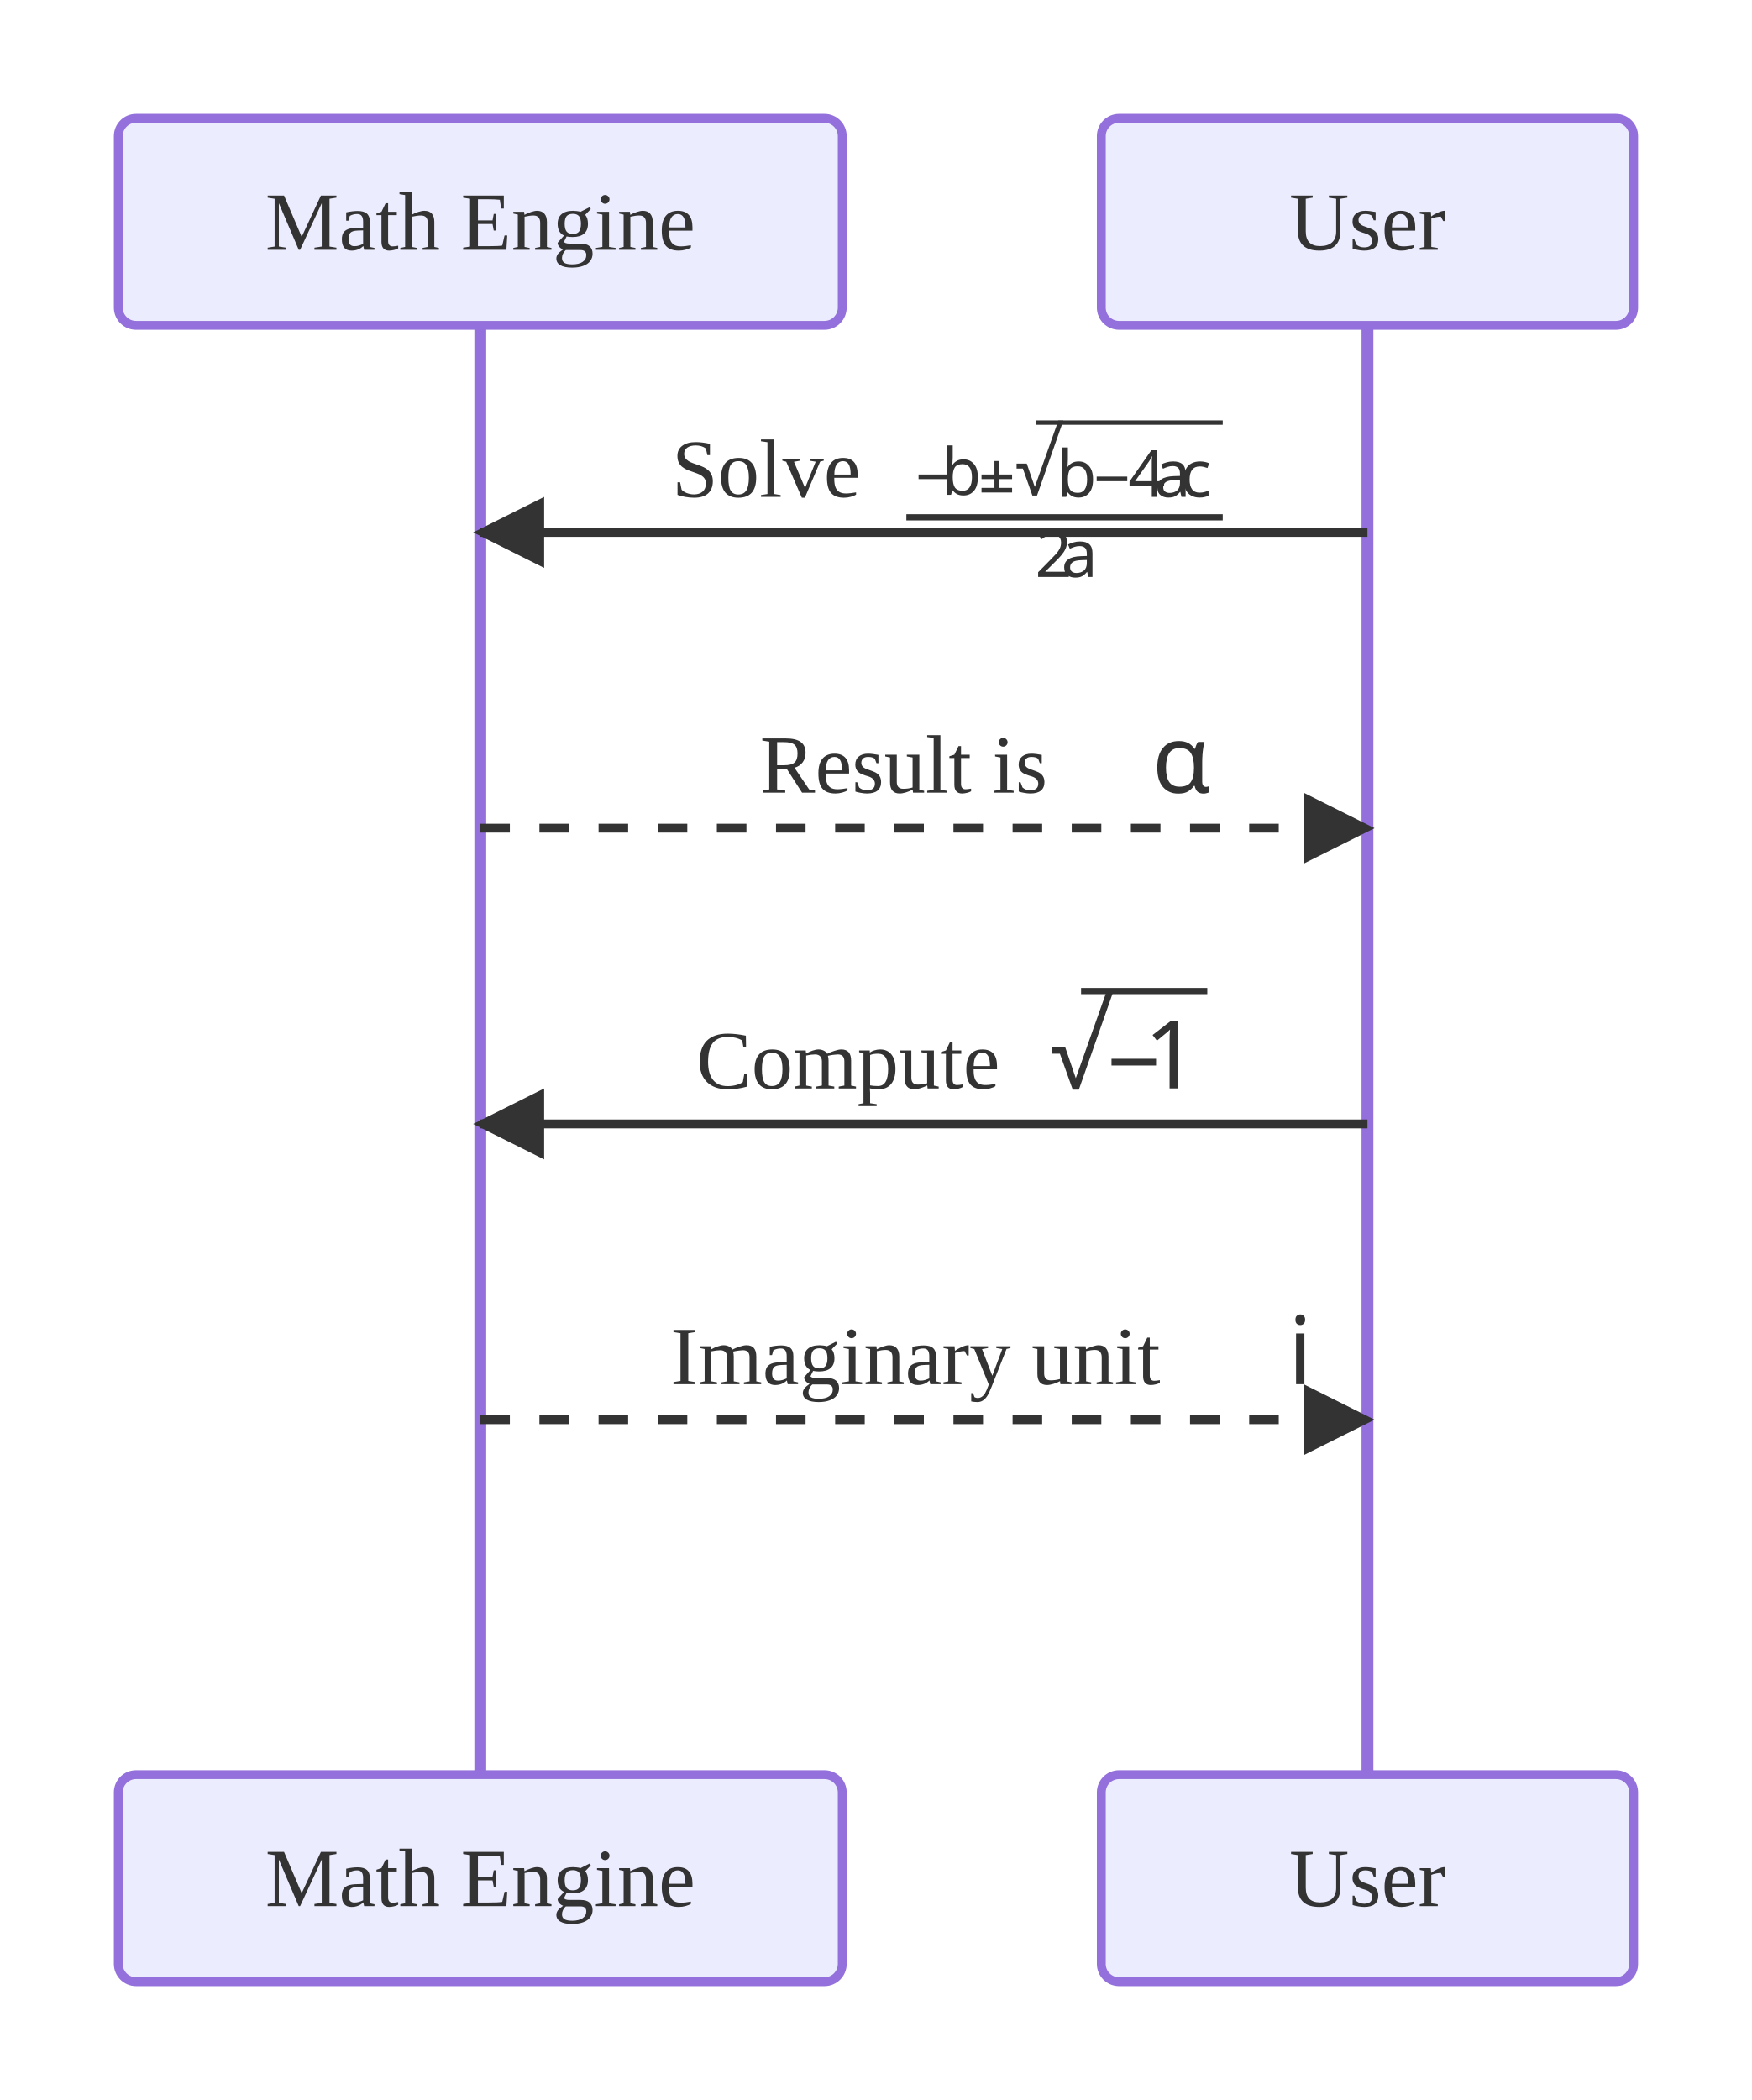
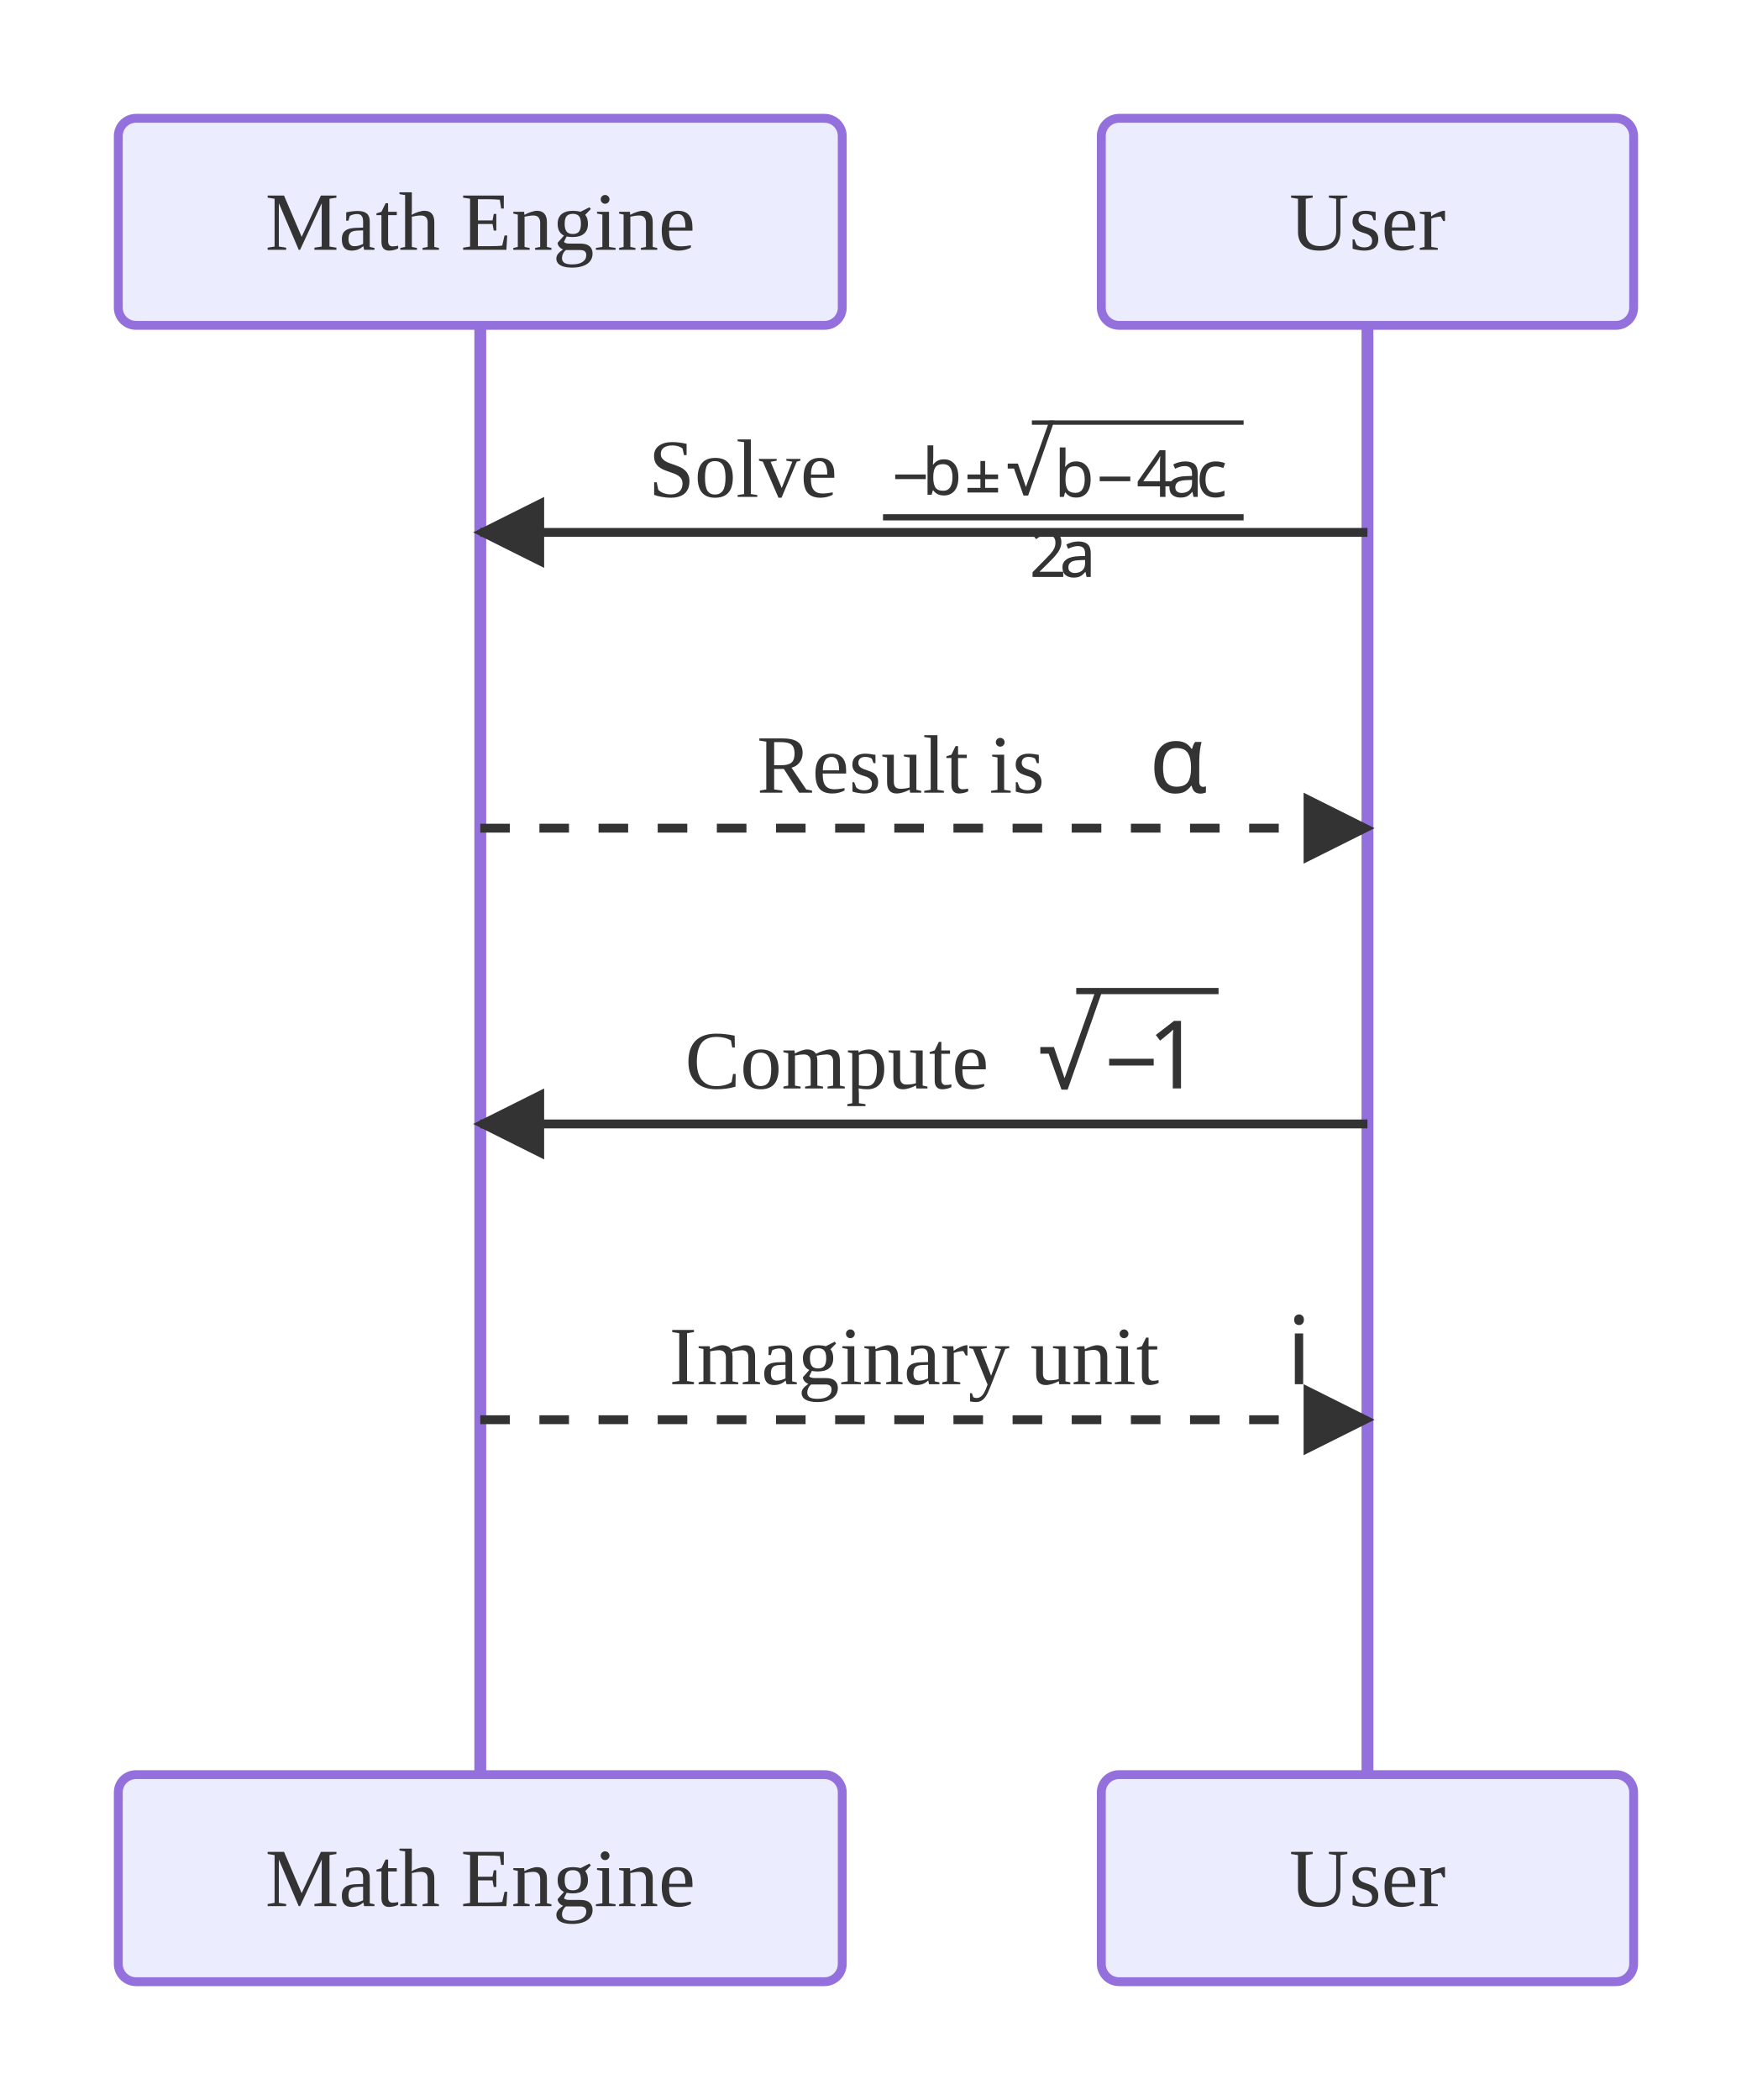
<svg xmlns="http://www.w3.org/2000/svg" viewBox="0 0 296.20 355.00">
  <defs>
    <marker id="seq-arrow-solid" viewBox="0 0 10 10" refX="9.00" refY="5.00" markerWidth="8.00" markerHeight="8.00" orient="auto">
      <polygon points="0,0 10,5 0,10" style="fill:#333" />
    </marker>
    <marker id="seq-arrow-dashed" viewBox="0 0 10 10" refX="9.00" refY="5.00" markerWidth="8.00" markerHeight="8.00" orient="auto">
      <polygon points="0,0 10,5 0,10" style="fill:#333" />
    </marker>
    <marker id="seq-arrow-solid-cross" viewBox="0 0 10 10" refX="5.00" refY="5.00" markerWidth="10.00" markerHeight="10.00" orient="auto">
      <path d="M2,2 L8,8 M2,8 L8,2" style="stroke:#333;stroke-width:1.5;fill:none" />
    </marker>
    <marker id="seq-arrow-dashed-cross" viewBox="0 0 10 10" refX="5.00" refY="5.00" markerWidth="10.00" markerHeight="10.00" orient="auto">
      <path d="M2,2 L8,8 M2,8 L8,2" style="stroke:#333;stroke-width:1.5;fill:none" />
    </marker>
    <marker id="seq-arrow-solid-open" viewBox="0 0 10 10" refX="10.00" refY="5.00" markerWidth="8.00" markerHeight="8.00" orient="auto">
      <polyline points="0,1 10,5 0,9" style="stroke:#333;stroke-width:1.5;fill:none" />
    </marker>
    <marker id="seq-arrow-dashed-open" viewBox="0 0 10 10" refX="10.00" refY="5.00" markerWidth="8.00" markerHeight="8.00" orient="auto">
      <polyline points="0,1 10,5 0,9" style="stroke:#333;stroke-width:1.5;fill:none" />
    </marker>
  </defs>
  <rect x="0.00" y="0.00" width="296.20" height="355.00" style="fill:white;stroke:none" />
  <line x1="81.20" y1="55.00" x2="81.20" y2="300.00" style="stroke:#9370DB;stroke-width:2.0" />
  <line x1="231.20" y1="55.00" x2="231.20" y2="300.00" style="stroke:#9370DB;stroke-width:2.0" />
  <line x1="231.20" y1="90.00" x2="81.20" y2="90.00" style="stroke:#333;stroke-width:1.5;fill:none" marker-end="url(#seq-arrow-solid)" />
-   <text x="129.54" y="84.00" text-anchor="middle" dominant-baseline="auto" style="fill:#333;font-size:14px">Solve </text>
-   <g style="fill:#333" transform="translate(154.74,71.06) scale(1.000)">
+   <text x="125.59" y="84.00" text-anchor="middle" dominant-baseline="auto" style="fill:#333;font-size:14px">Solve </text>
+   <g style="fill:#333" transform="translate(150.79,71.06) scale(1.000)">
    <g transform="translate(0,-0.735)">
      <path d="M0.562 10.667 L0.562 9.886 L5.734 9.886 L5.734 10.667 L0.562 10.667 Z" style="fill:#333" />
-       <path d="M8.168 13.432 Q7.465 13.432 7.028 13.182 Q6.590 12.932 6.340 12.573 L6.262 12.573 L6.059 13.323 L5.372 13.323 L5.372 4.964 L6.340 4.964 L6.340 6.995 Q6.340 7.370 6.309 7.698 Q6.309 8.026 6.278 8.214 L6.340 8.214 Q6.590 7.839 7.028 7.589 Q7.465 7.323 8.168 7.323 Q9.262 7.323 9.918 8.104 Q10.590 8.854 10.590 10.370 Q10.590 11.886 9.918 12.667 Q9.247 13.432 8.168 13.432 Z M8.028 12.636 Q8.809 12.636 9.200 12.042 Q9.590 11.464 9.590 10.370 Q9.590 8.136 7.997 8.136 Q7.059 8.136 6.700 8.667 Q6.340 9.214 6.340 10.339 L6.340 10.386 Q6.340 11.479 6.684 12.057 Q7.059 12.636 8.028 12.636 Z" style="fill:#333" />
-       <path d="M13.393 12.932 L13.393 10.667 L11.206 10.667 L11.206 9.886 L13.393 9.886 L13.393 7.604 L14.190 7.604 L14.190 9.886 L16.378 9.886 L16.378 10.667 L14.190 10.667 L14.190 12.932 L13.393 12.932 Z M11.206 12.932 L11.206 12.151 L16.378 12.151 L16.378 12.932 L11.206 12.932 Z" style="fill:#333" />
-       <path d="M19.808 13.446 L18.199 8.883 L17.137 8.883 L17.137 8.039 L18.855 8.039 L20.215 11.992 L24.199 0.758 L25.043 0.758 L20.590 13.446 L19.808 13.446 Z" style="fill:#333" />
-       <rect x="20.42" y="0.74" width="31.57" height="0.74" style="fill:#333" />
-       <path d="M27.639 13.787 Q26.936 13.787 26.499 13.537 Q26.061 13.287 25.811 12.927 L25.733 12.927 L25.530 13.677 L24.842 13.677 L24.842 5.318 L25.811 5.318 L25.811 7.349 Q25.811 7.724 25.780 8.052 Q25.780 8.381 25.749 8.568 L25.811 8.568 Q26.061 8.193 26.499 7.943 Q26.936 7.677 27.639 7.677 Q28.733 7.677 29.389 8.459 Q30.061 9.209 30.061 10.724 Q30.061 12.240 29.389 13.021 Q28.717 13.787 27.639 13.787 Z M27.499 12.990 Q28.280 12.990 28.671 12.396 Q29.061 11.818 29.061 10.724 Q29.061 8.490 27.467 8.490 Q26.530 8.490 26.171 9.021 Q25.811 9.568 25.811 10.693 L25.811 10.740 Q25.811 11.834 26.155 12.412 Q26.530 12.990 27.499 12.990 Z" style="fill:#333" />
-       <path d="M30.677 11.021 L30.677 10.240 L35.849 10.240 L35.849 11.021 L30.677 11.021 Z" style="fill:#333" />
-       <path d="M39.998 13.677 L39.998 11.896 L36.232 11.896 L36.232 11.068 L39.920 5.787 L40.920 5.787 L40.920 11.021 L42.076 11.021 L42.076 11.896 L40.920 11.896 L40.920 13.677 L39.998 13.677 Z M37.170 11.021 L39.998 11.021 L39.998 8.552 Q39.998 7.974 39.998 7.584 Q40.029 7.177 40.045 6.818 L39.998 6.818 Q39.920 7.021 39.779 7.271 Q39.654 7.506 39.529 7.677 L37.170 11.021 Z" style="fill:#333" />
-       <path d="M42.791 13.787 Q41.995 13.787 41.463 13.365 Q40.932 12.943 40.932 12.037 Q40.932 11.162 41.635 10.693 Q42.323 10.209 43.760 10.162 L44.760 10.131 L44.760 9.771 Q44.760 9.037 44.448 8.756 Q44.135 8.459 43.541 8.459 Q43.088 8.459 42.666 8.599 Q42.245 8.740 41.885 8.912 L41.588 8.193 Q41.979 7.974 42.495 7.834 Q43.026 7.677 43.604 7.677 Q44.682 7.677 45.198 8.162 Q45.713 8.631 45.713 9.662 L45.713 13.677 L45.010 13.677 L44.823 12.834 L44.776 12.834 Q44.385 13.318 43.963 13.552 Q43.541 13.787 42.791 13.787 Z M43.010 13.006 Q43.760 13.006 44.260 12.599 Q44.760 12.177 44.760 11.318 L44.760 10.802 L43.885 10.834 Q42.791 10.865 42.354 11.177 Q41.932 11.490 41.932 12.052 Q41.932 12.537 42.229 12.771 Q42.541 13.006 43.010 13.006 Z" style="fill:#333" />
-       <path d="M48.078 13.787 Q47.297 13.787 46.687 13.474 Q46.078 13.146 45.734 12.474 Q45.390 11.802 45.390 10.756 Q45.390 9.677 45.750 8.990 Q46.109 8.302 46.734 7.990 Q47.359 7.677 48.140 7.677 Q48.593 7.677 49.015 7.771 Q49.437 7.865 49.703 7.990 L49.406 8.787 Q49.140 8.693 48.781 8.599 Q48.437 8.521 48.125 8.521 Q46.390 8.521 46.390 10.756 Q46.390 11.818 46.812 12.396 Q47.234 12.959 48.062 12.959 Q48.547 12.959 48.922 12.849 Q49.297 12.756 49.593 12.615 L49.593 13.474 Q49.297 13.615 48.937 13.693 Q48.593 13.787 48.078 13.787 Z" style="fill:#333" />
-       <rect x="-1.50" y="16.60" width="53.49" height="1.05" style="fill:#333" />
-       <path d="M20.781 27.209 L20.781 26.412 L22.828 24.334 Q23.422 23.741 23.844 23.272 Q24.250 22.803 24.453 22.366 Q24.656 21.912 24.656 21.397 Q24.656 20.741 24.281 20.412 Q23.891 20.069 23.281 20.069 Q22.703 20.069 22.266 20.272 Q21.828 20.459 21.391 20.819 L20.859 20.162 Q21.328 19.787 21.922 19.522 Q22.531 19.241 23.281 19.241 Q24.375 19.241 25.016 19.803 Q25.656 20.350 25.656 21.334 Q25.656 21.944 25.391 22.491 Q25.141 23.022 24.688 23.553 Q24.250 24.069 23.641 24.662 L22.000 26.287 L22.000 26.334 L25.969 26.334 L25.969 27.209 L20.781 27.209 Z" style="fill:#333" />
-       <path d="M27.043 27.319 Q26.247 27.319 25.715 26.897 Q25.184 26.475 25.184 25.569 Q25.184 24.694 25.887 24.225 Q26.575 23.741 28.012 23.694 L29.012 23.662 L29.012 23.303 Q29.012 22.569 28.700 22.287 Q28.387 21.991 27.793 21.991 Q27.340 21.991 26.918 22.131 Q26.497 22.272 26.137 22.444 L25.840 21.725 Q26.231 21.506 26.747 21.366 Q27.278 21.209 27.856 21.209 Q28.934 21.209 29.450 21.694 Q29.965 22.162 29.965 23.194 L29.965 27.209 L29.262 27.209 L29.075 26.366 L29.028 26.366 Q28.637 26.850 28.215 27.084 Q27.793 27.319 27.043 27.319 Z M27.262 26.537 Q28.012 26.537 28.512 26.131 Q29.012 25.709 29.012 24.850 L29.012 24.334 L28.137 24.366 Q27.043 24.397 26.606 24.709 Q26.184 25.022 26.184 25.584 Q26.184 26.069 26.481 26.303 Q26.793 26.537 27.262 26.537 Z" style="fill:#333" />
+       <path d="M8.825 13.432 Q8.122 13.432 7.685 13.182 Q7.247 12.932 6.997 12.573 L6.919 12.573 L6.716 13.323 L6.029 13.323 L6.029 4.964 L6.997 4.964 L6.997 6.995 Q6.997 7.370 6.966 7.698 Q6.966 8.026 6.935 8.214 L6.997 8.214 Q7.247 7.839 7.685 7.589 Q8.122 7.323 8.825 7.323 Q9.919 7.323 10.575 8.104 Q11.247 8.854 11.247 10.370 Q11.247 11.886 10.575 12.667 Q9.904 13.432 8.825 13.432 Z M8.685 12.636 Q9.466 12.636 9.857 12.042 Q10.247 11.464 10.247 10.370 Q10.247 8.136 8.654 8.136 Q7.716 8.136 7.357 8.667 Q6.997 9.214 6.997 10.339 L6.997 10.386 Q6.997 11.479 7.341 12.057 Q7.716 12.636 8.685 12.636 Z" style="fill:#333" />
+       <path d="M14.970 12.932 L14.970 10.667 L12.783 10.667 L12.783 9.886 L14.970 9.886 L14.970 7.604 L15.767 7.604 L15.767 9.886 L17.955 9.886 L17.955 10.667 L15.767 10.667 L15.767 12.932 L14.970 12.932 Z M12.783 12.932 L12.783 12.151 L17.955 12.151 L17.955 12.932 L12.783 12.932 Z" style="fill:#333" />
+       <path d="M22.257 13.446 L20.648 8.883 L19.585 8.883 L19.585 8.039 L21.304 8.039 L22.663 11.992 L26.648 0.758 L27.491 0.758 L23.038 13.446 L22.257 13.446 Z" style="fill:#333" />
+       <rect x="23.67" y="0.74" width="35.80" height="0.74" style="fill:#333" />
+       <path d="M31.181 13.787 Q30.478 13.787 30.040 13.537 Q29.603 13.287 29.353 12.927 L29.274 12.927 L29.071 13.677 L28.384 13.677 L28.384 5.318 L29.353 5.318 L29.353 7.349 Q29.353 7.724 29.321 8.052 Q29.321 8.381 29.290 8.568 L29.353 8.568 Q29.603 8.193 30.040 7.943 Q30.478 7.677 31.181 7.677 Q32.274 7.677 32.931 8.459 Q33.603 9.209 33.603 10.724 Q33.603 12.240 32.931 13.021 Q32.259 13.787 31.181 13.787 Z M31.040 12.990 Q31.821 12.990 32.212 12.396 Q32.603 11.818 32.603 10.724 Q32.603 8.490 31.009 8.490 Q30.071 8.490 29.712 9.021 Q29.353 9.568 29.353 10.693 L29.353 10.740 Q29.353 11.834 29.696 12.412 Q30.071 12.990 31.040 12.990 Z" style="fill:#333" />
+       <path d="M35.138 11.021 L35.138 10.240 L40.310 10.240 L40.310 11.021 L35.138 11.021 Z" style="fill:#333" />
+       <path d="M45.331 13.677 L45.331 11.896 L41.565 11.896 L41.565 11.068 L45.253 5.787 L46.253 5.787 L46.253 11.021 L47.409 11.021 L47.409 11.896 L46.253 11.896 L46.253 13.677 L45.331 13.677 Z M42.503 11.021 L45.331 11.021 L45.331 8.552 Q45.331 7.974 45.331 7.584 Q45.362 7.177 45.378 6.818 L45.331 6.818 Q45.253 7.021 45.112 7.271 Q44.987 7.506 44.862 7.677 L42.503 11.021 Z" style="fill:#333" />
+       <path d="M48.781 13.787 Q47.984 13.787 47.453 13.365 Q46.922 12.943 46.922 12.037 Q46.922 11.162 47.625 10.693 Q48.313 10.209 49.750 10.162 L50.750 10.131 L50.750 9.771 Q50.750 9.037 50.438 8.756 Q50.125 8.459 49.531 8.459 Q49.078 8.459 48.656 8.599 Q48.234 8.740 47.875 8.912 L47.578 8.193 Q47.969 7.974 48.484 7.834 Q49.016 7.677 49.594 7.677 Q50.672 7.677 51.188 8.162 Q51.703 8.631 51.703 9.662 L51.703 13.677 L51.000 13.677 L50.813 12.834 L50.766 12.834 Q50.375 13.318 49.953 13.552 Q49.531 13.787 48.781 13.787 Z M49.000 13.006 Q49.750 13.006 50.250 12.599 Q50.750 12.177 50.750 11.318 L50.750 10.802 L49.875 10.834 Q48.781 10.865 48.344 11.177 Q47.922 11.490 47.922 12.052 Q47.922 12.537 48.219 12.771 Q48.531 13.006 49.000 13.006 Z" style="fill:#333" />
+       <path d="M54.712 13.787 Q53.931 13.787 53.321 13.474 Q52.712 13.146 52.368 12.474 Q52.024 11.802 52.024 10.756 Q52.024 9.677 52.384 8.990 Q52.743 8.302 53.368 7.990 Q53.993 7.677 54.774 7.677 Q55.228 7.677 55.649 7.771 Q56.071 7.865 56.337 7.990 L56.040 8.787 Q55.774 8.693 55.415 8.599 Q55.071 8.521 54.759 8.521 Q53.024 8.521 53.024 10.756 Q53.024 11.818 53.446 12.396 Q53.868 12.959 54.696 12.959 Q55.181 12.959 55.556 12.849 Q55.931 12.756 56.228 12.615 L56.228 13.474 Q55.931 13.615 55.571 13.693 Q55.228 13.787 54.712 13.787 Z" style="fill:#333" />
+       <rect x="-1.50" y="16.60" width="60.97" height="1.05" style="fill:#333" />
+       <path d="M23.781 27.209 L23.781 26.412 L25.828 24.334 Q26.422 23.741 26.844 23.272 Q27.250 22.803 27.453 22.366 Q27.656 21.912 27.656 21.397 Q27.656 20.741 27.281 20.412 Q26.891 20.069 26.281 20.069 Q25.703 20.069 25.266 20.272 Q24.828 20.459 24.391 20.819 L23.859 20.162 Q24.328 19.787 24.922 19.522 Q25.531 19.241 26.281 19.241 Q27.375 19.241 28.016 19.803 Q28.656 20.350 28.656 21.334 Q28.656 21.944 28.391 22.491 Q28.141 23.022 27.688 23.553 Q27.250 24.069 26.641 24.662 L25.000 26.287 L25.000 26.334 L28.969 26.334 L28.969 27.209 L23.781 27.209 Z" style="fill:#333" />
+       <path d="M30.700 27.319 Q29.904 27.319 29.372 26.897 Q28.841 26.475 28.841 25.569 Q28.841 24.694 29.544 24.225 Q30.232 23.741 31.669 23.694 L32.669 23.662 L32.669 23.303 Q32.669 22.569 32.357 22.287 Q32.044 21.991 31.450 21.991 Q30.997 21.991 30.575 22.131 Q30.154 22.272 29.794 22.444 L29.497 21.725 Q29.888 21.506 30.404 21.366 Q30.935 21.209 31.513 21.209 Q32.591 21.209 33.107 21.694 Q33.622 22.162 33.622 23.194 L33.622 27.209 L32.919 27.209 L32.732 26.366 L32.685 26.366 Q32.294 26.850 31.872 27.084 Q31.450 27.319 30.700 27.319 Z M30.919 26.537 Q31.669 26.537 32.169 26.131 Q32.669 25.709 32.669 24.850 L32.669 24.334 L31.794 24.366 Q30.700 24.397 30.263 24.709 Q29.841 25.022 29.841 25.584 Q29.841 26.069 30.138 26.303 Q30.450 26.537 30.919 26.537 Z" style="fill:#333" />
    </g>
  </g>
  <line x1="81.20" y1="140.00" x2="231.20" y2="140.00" style="stroke:#333;stroke-width:1.5;fill:none;stroke-dasharray:5,5" marker-end="url(#seq-arrow-dashed)" />
-   <text x="152.79" y="134.00" text-anchor="middle" dominant-baseline="auto" style="fill:#333;font-size:14px">Result is </text>
-   <g style="fill:#333" transform="translate(194.79,125.27) scale(1.000)">
+   <text x="152.29" y="134.00" text-anchor="middle" dominant-baseline="auto" style="fill:#333;font-size:14px">Result is </text>
+   <g style="fill:#333" transform="translate(194.29,125.27) scale(1.000)">
    <g transform="translate(0,-0.431)">
      <path d="M4.406 9.322 Q2.828 9.322 1.859 8.228 Q0.875 7.103 0.875 4.916 Q0.875 2.728 1.844 1.588 Q2.797 0.431 4.531 0.431 Q5.469 0.431 6.094 0.759 Q6.734 1.088 7.156 1.744 L7.250 1.744 Q7.328 1.463 7.453 1.150 Q7.578 0.822 7.766 0.588 L8.859 0.588 Q8.750 0.947 8.656 1.525 Q8.562 2.088 8.516 2.728 Q8.469 3.369 8.469 3.947 L8.469 7.275 Q8.469 7.775 8.656 7.978 Q8.844 8.181 9.125 8.181 Q9.250 8.181 9.391 8.134 Q9.531 8.103 9.594 8.088 L9.594 9.119 Q9.484 9.181 9.234 9.244 Q8.969 9.322 8.703 9.322 Q8.109 9.322 7.734 9.041 Q7.359 8.744 7.188 8.009 L7.078 8.009 Q6.703 8.556 6.094 8.947 Q5.484 9.322 4.406 9.322 Z M4.641 8.150 Q5.969 8.150 6.516 7.400 Q7.078 6.634 7.078 4.994 L7.078 4.900 Q7.078 3.291 6.547 2.463 Q6.031 1.619 4.625 1.619 Q3.453 1.619 2.891 2.463 Q2.344 3.306 2.344 4.931 Q2.344 6.525 2.875 7.338 Q3.438 8.150 4.641 8.150 Z" style="fill:#333" />
    </g>
  </g>
  <line x1="231.20" y1="190.00" x2="81.20" y2="190.00" style="stroke:#333;stroke-width:1.5;fill:none" marker-end="url(#seq-arrow-solid)" />
-   <text x="143.38" y="184.00" text-anchor="middle" dominant-baseline="auto" style="fill:#333;font-size:14px">Compute </text>
-   <g style="fill:#333" transform="translate(176.98,167.01) scale(1.000)">
+   <text x="141.48" y="184.00" text-anchor="middle" dominant-baseline="auto" style="fill:#333;font-size:14px">Compute </text>
+   <g style="fill:#333" transform="translate(175.08,167.01) scale(1.000)">
    <g transform="translate(0,-1.050)">
      <path d="M4.391 18.245 L2.219 12.167 L0.812 12.167 L0.812 11.042 L3.109 11.042 L4.906 16.308 L10.219 1.339 L11.359 1.339 L5.422 18.245 L4.391 18.245 Z" style="fill:#333" />
-       <rect x="5.80" y="1.05" width="21.34" height="1.05" style="fill:#333" />
-       <path d="M10.945 14.163 L10.945 13.022 L18.476 13.022 L18.476 14.163 L10.945 14.163 Z" style="fill:#333" />
-       <path d="M20.763 18.038 L20.763 10.053 Q20.763 9.366 20.779 8.944 Q20.810 8.538 20.842 8.084 Q20.576 8.319 20.373 8.522 Q20.170 8.694 19.842 8.959 L18.623 9.959 L17.888 9.006 L20.982 6.616 L22.154 6.616 L22.154 18.038 L20.763 18.038 Z" style="fill:#333" />
+       <rect x="6.88" y="1.05" width="24.06" height="1.05" style="fill:#333" />
+       <path d="M12.446 14.163 L12.446 13.022 L19.977 13.022 L19.977 14.163 L12.446 14.163 Z" style="fill:#333" />
+       <path d="M23.203 18.038 L23.203 10.053 Q23.203 9.366 23.219 8.944 Q23.250 8.538 23.281 8.084 Q23.015 8.319 22.812 8.522 Q22.609 8.694 22.281 8.959 L21.062 9.959 L20.328 9.006 L23.422 6.616 L24.594 6.616 L24.594 18.038 L23.203 18.038 Z" style="fill:#333" />
    </g>
  </g>
  <line x1="81.20" y1="240.00" x2="231.20" y2="240.00" style="stroke:#333;stroke-width:1.5;fill:none;stroke-dasharray:5,5" marker-end="url(#seq-arrow-dashed)" />
-   <text x="154.77" y="234.00" text-anchor="middle" dominant-baseline="auto" style="fill:#333;font-size:14px">Imaginary unit </text>
-   <g style="fill:#333" transform="translate(217.77,222.20) scale(1.000)">
+   <text x="154.56" y="234.00" text-anchor="middle" dominant-baseline="auto" style="fill:#333;font-size:14px">Imaginary unit </text>
+   <g style="fill:#333" transform="translate(217.56,222.20) scale(1.000)">
    <g transform="translate(0,-0.584)">
      <path d="M1.359 12.381 L1.359 3.803 L2.766 3.803 L2.766 12.381 L1.359 12.381 Z M2.078 2.381 Q1.734 2.381 1.484 2.163 Q1.250 1.928 1.250 1.491 Q1.250 1.022 1.484 0.819 Q1.734 0.584 2.078 0.584 Q2.406 0.584 2.641 0.819 Q2.891 1.022 2.891 1.491 Q2.891 1.928 2.641 2.163 Q2.406 2.381 2.078 2.381 Z" style="fill:#333" />
    </g>
  </g>
  <rect x="20.00" y="20.00" width="122.40" height="35.00" rx="3.00" ry="3.00" style="fill:#ECECFF;stroke:#9370DB;stroke-width:1.5" />
  <text x="81.20" y="37.50" text-anchor="middle" dominant-baseline="central" style="fill:#333;font-size:14px">Math Engine</text>
  <rect x="20.00" y="300.00" width="122.40" height="35.00" rx="3.00" ry="3.00" style="fill:#ECECFF;stroke:#9370DB;stroke-width:1.5" />
  <text x="81.20" y="317.50" text-anchor="middle" dominant-baseline="central" style="fill:#333;font-size:14px">Math Engine</text>
  <rect x="186.20" y="20.00" width="90.00" height="35.00" rx="3.00" ry="3.00" style="fill:#ECECFF;stroke:#9370DB;stroke-width:1.5" />
  <text x="231.20" y="37.50" text-anchor="middle" dominant-baseline="central" style="fill:#333;font-size:14px">User</text>
  <rect x="186.20" y="300.00" width="90.00" height="35.00" rx="3.00" ry="3.00" style="fill:#ECECFF;stroke:#9370DB;stroke-width:1.5" />
  <text x="231.20" y="317.50" text-anchor="middle" dominant-baseline="central" style="fill:#333;font-size:14px">User</text>
</svg>
